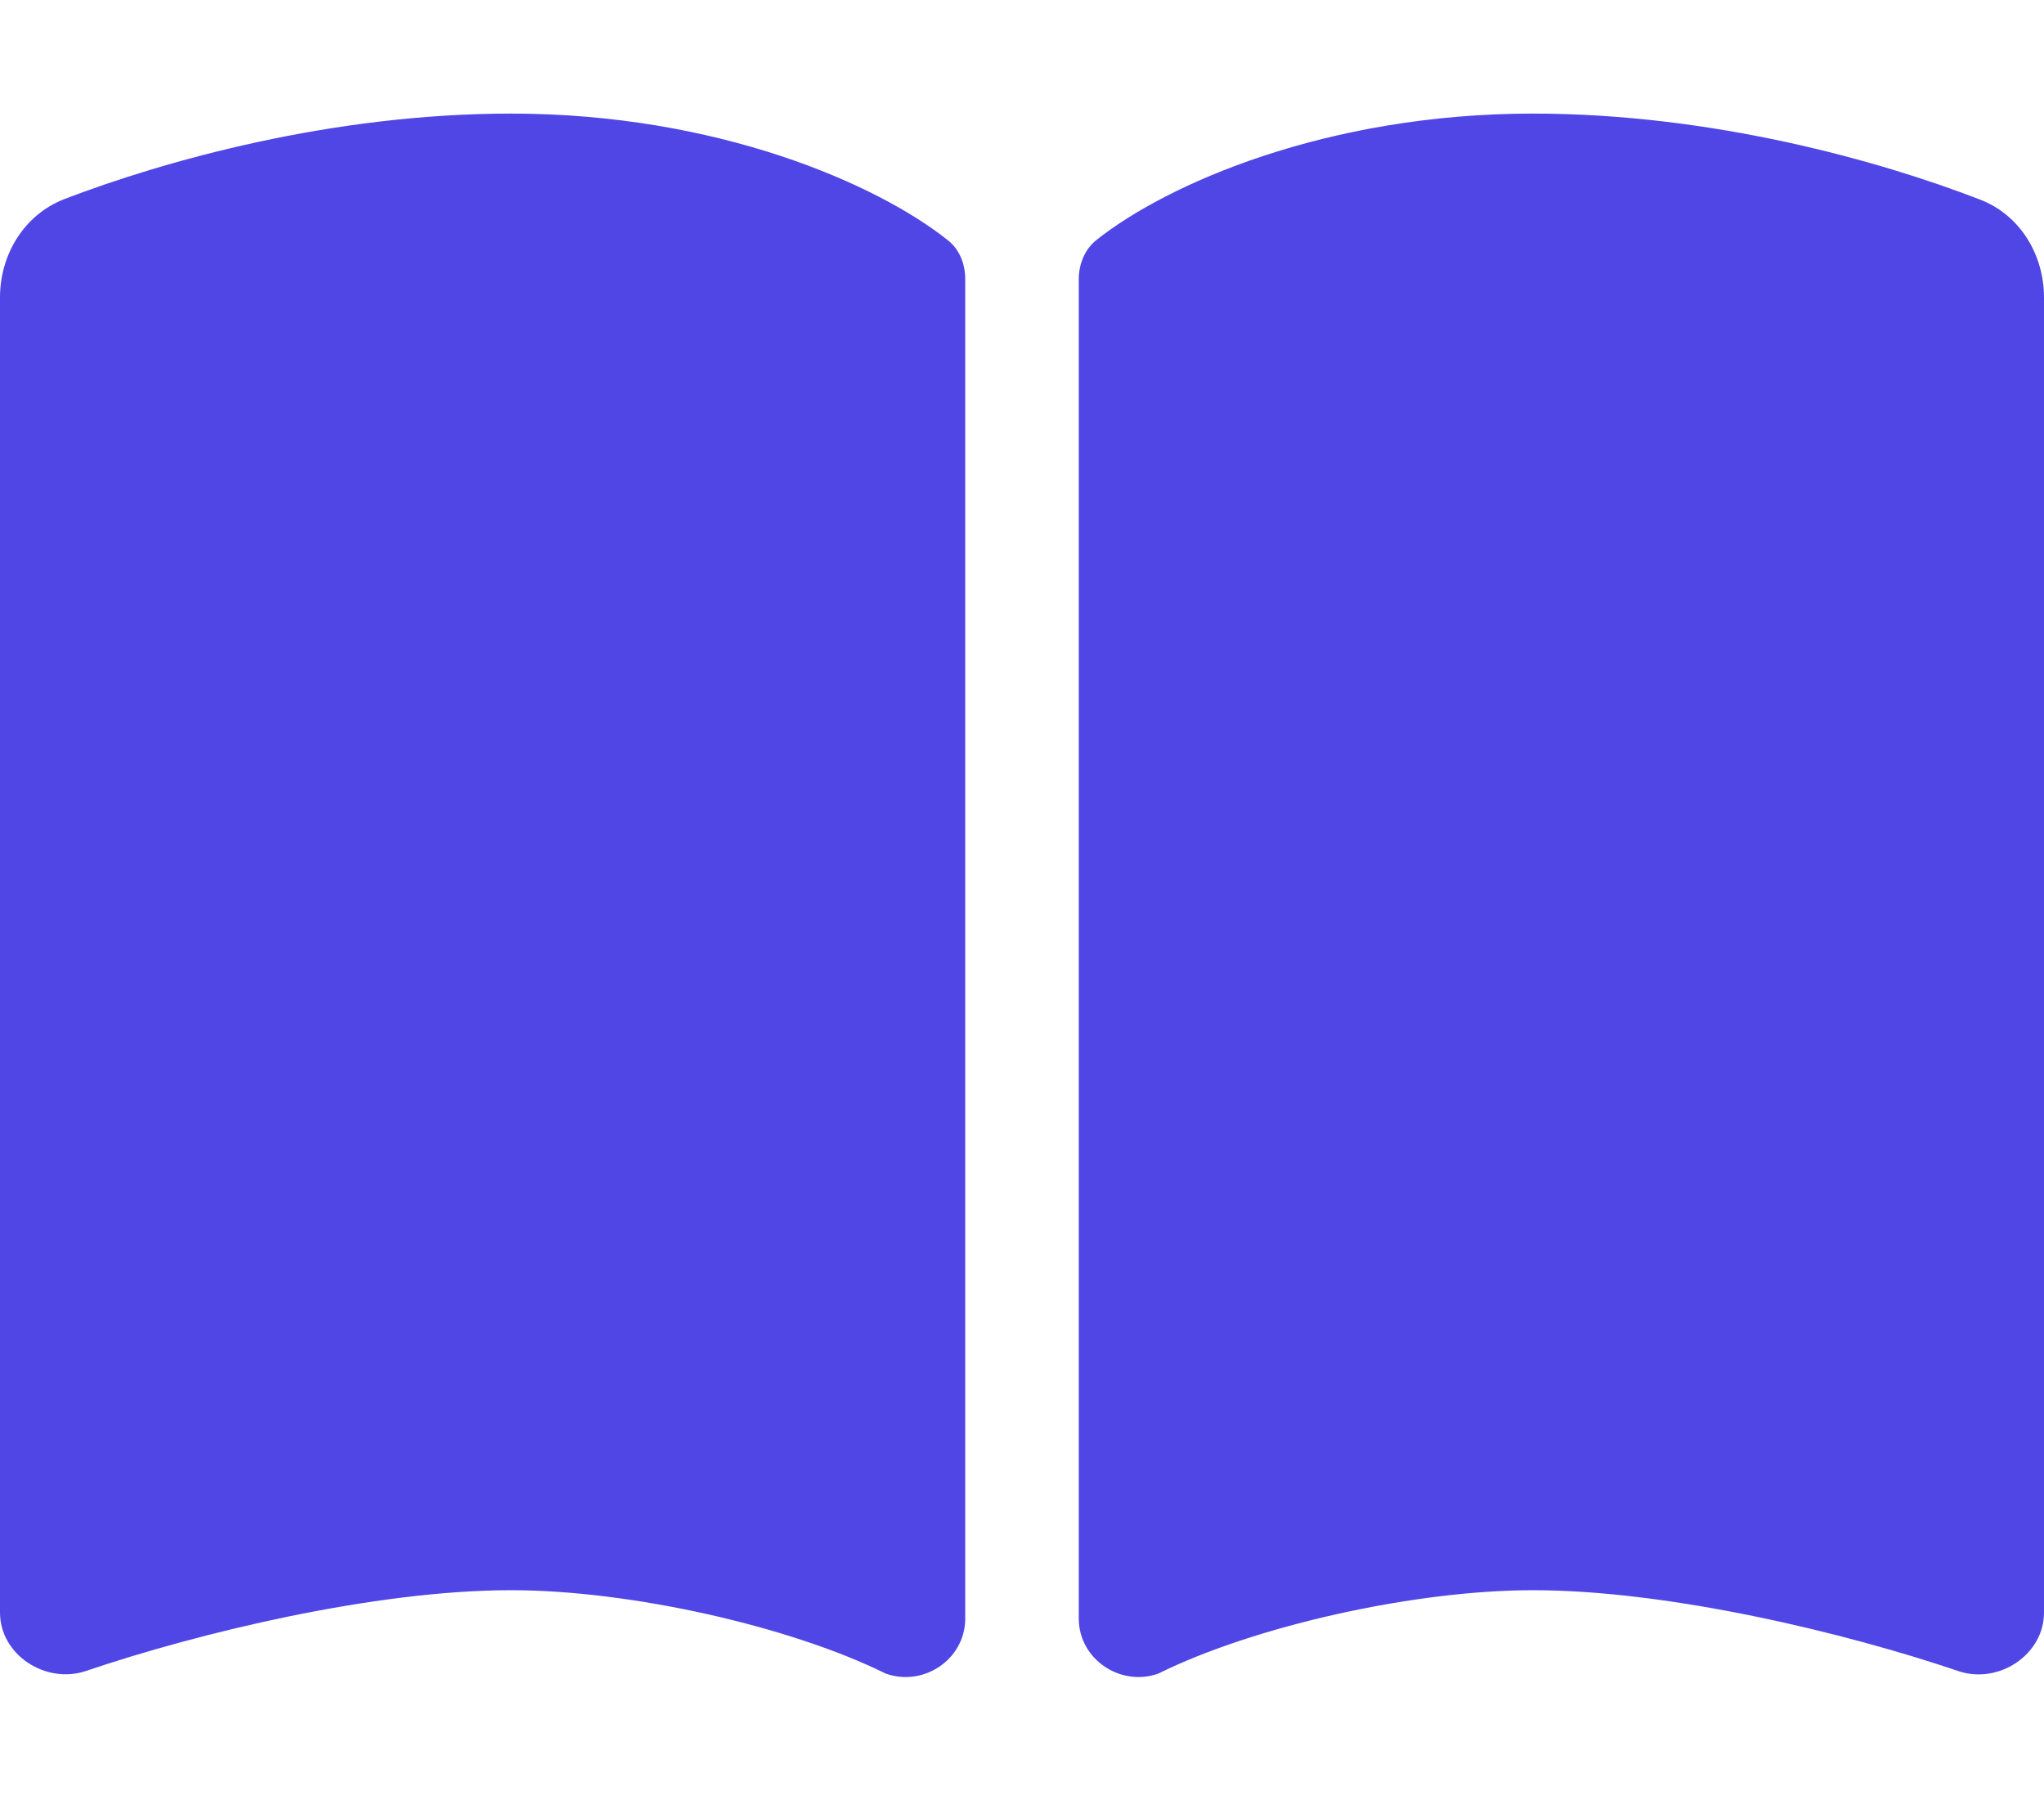
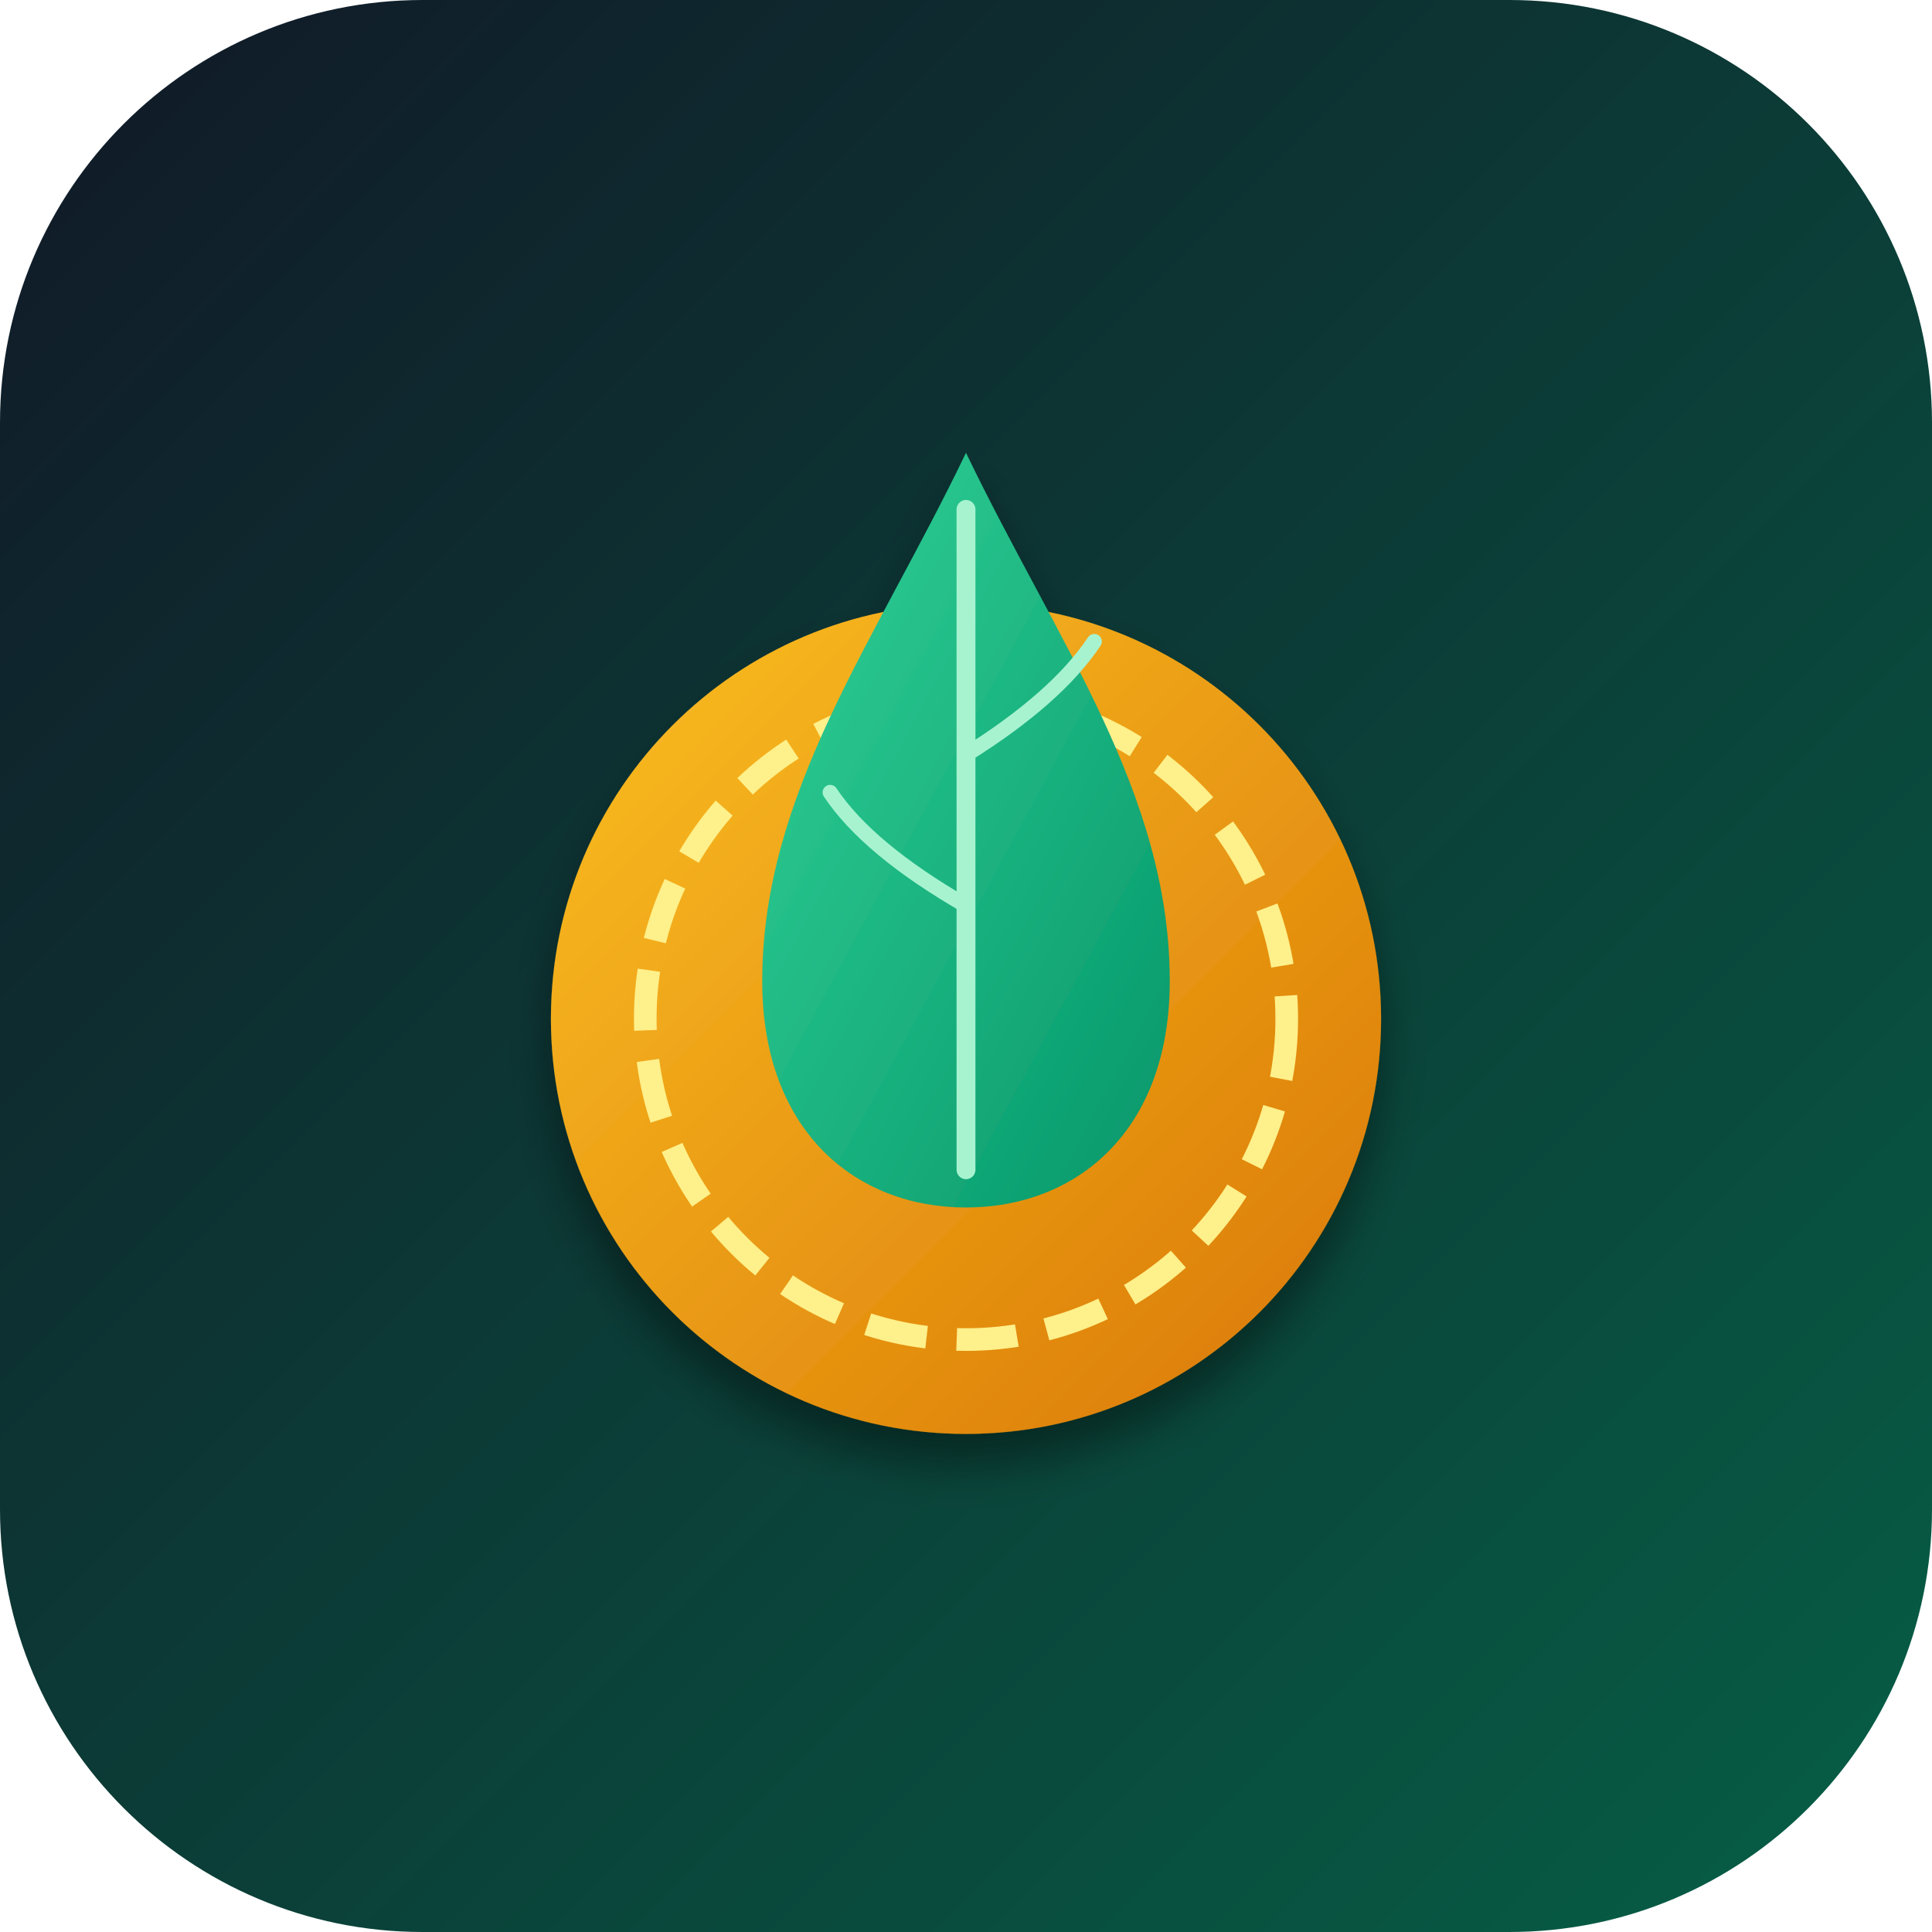
- <svg xmlns="http://www.w3.org/2000/svg" viewBox="0 0 576 512" fill="#4f46e5">
-   <path d="M249.6 471.5c10.8 3.8 22.4-4.1 22.4-15.5V78.6c0-4.2-1.6-8.4-5-11C247.4 52 202.4 32 144 32C93.5 32 46.3 45.3 18.1 56.1C6.8 60.5 0 71.7 0 83.8V454.3c0 11.9 12.8 20.2 24.1 16.5C55.6 460.1 105.5 448 144 448c33.9 0 79 10.3 105.6 23.5zm76.8 0C353 458.3 398.1 448 432 448c38.5 0 88.4 12.1 119.9 22.8c11.3 3.8 24.1-4.6 24.1-16.5V83.8c0-12.1-6.8-23.3-18.1-27.6C529.7 45.3 482.5 32 432 32c-58.4 0-103.4 20-123 35.6c-3.3 2.6-5 6.8-5 11V456c0 11.4 11.7 19.3 22.4 15.5z" />
+ <svg xmlns="http://www.w3.org/2000/svg" viewBox="0 0 512 512" width="100%" height="100%">
+   <defs>
+     <linearGradient id="bgGrad" x1="0%" y1="0%" x2="100%" y2="100%">
+       <stop offset="0%" stop-color="#111827" />
+       <stop offset="100%" stop-color="#065f46" />
+     </linearGradient>
+     <linearGradient id="goldGrad" x1="0%" y1="0%" x2="100%" y2="100%">
+       <stop offset="0%" stop-color="#fbbf24" />
+       <stop offset="100%" stop-color="#d97706" />
+     </linearGradient>
+     <linearGradient id="leafGrad" x1="0%" y1="0%" x2="100%" y2="100%">
+       <stop offset="0%" stop-color="#34d399" />
+       <stop offset="100%" stop-color="#059669" />
+     </linearGradient>
+     <filter id="dropShadow" x="-10%" y="-10%" width="120%" height="120%">
+       <feDropShadow dx="0" dy="8" stdDeviation="6" flood-color="#000000" flood-opacity="0.4" />
+     </filter>
+   </defs>
+   <rect width="512" height="512" rx="112" fill="url(#bgGrad)" />
+   <g filter="url(#dropShadow)">
+     <circle cx="256" cy="270" r="110" fill="url(#goldGrad)" />
+     <circle cx="256" cy="270" r="85" fill="none" stroke="#fef08a" stroke-width="6" stroke-dasharray="16 8" />
+     <path d="M256,120 C280,170 310,210 310,260 C310,300 285,320 256,320 C227,320 202,300 202,260 C202,210 232,170 256,120 Z" fill="url(#leafGrad)" />
+     <path d="M256,135 L256,310" stroke="#a7f3d0" stroke-width="5" stroke-linecap="round" />
+     <path d="M256,200 Q280,185 290,170" fill="none" stroke="#a7f3d0" stroke-width="4" stroke-linecap="round" />
+     <path d="M256,240 Q230,225 220,210" fill="none" stroke="#a7f3d0" stroke-width="4" stroke-linecap="round" />
+   </g>
</svg>
